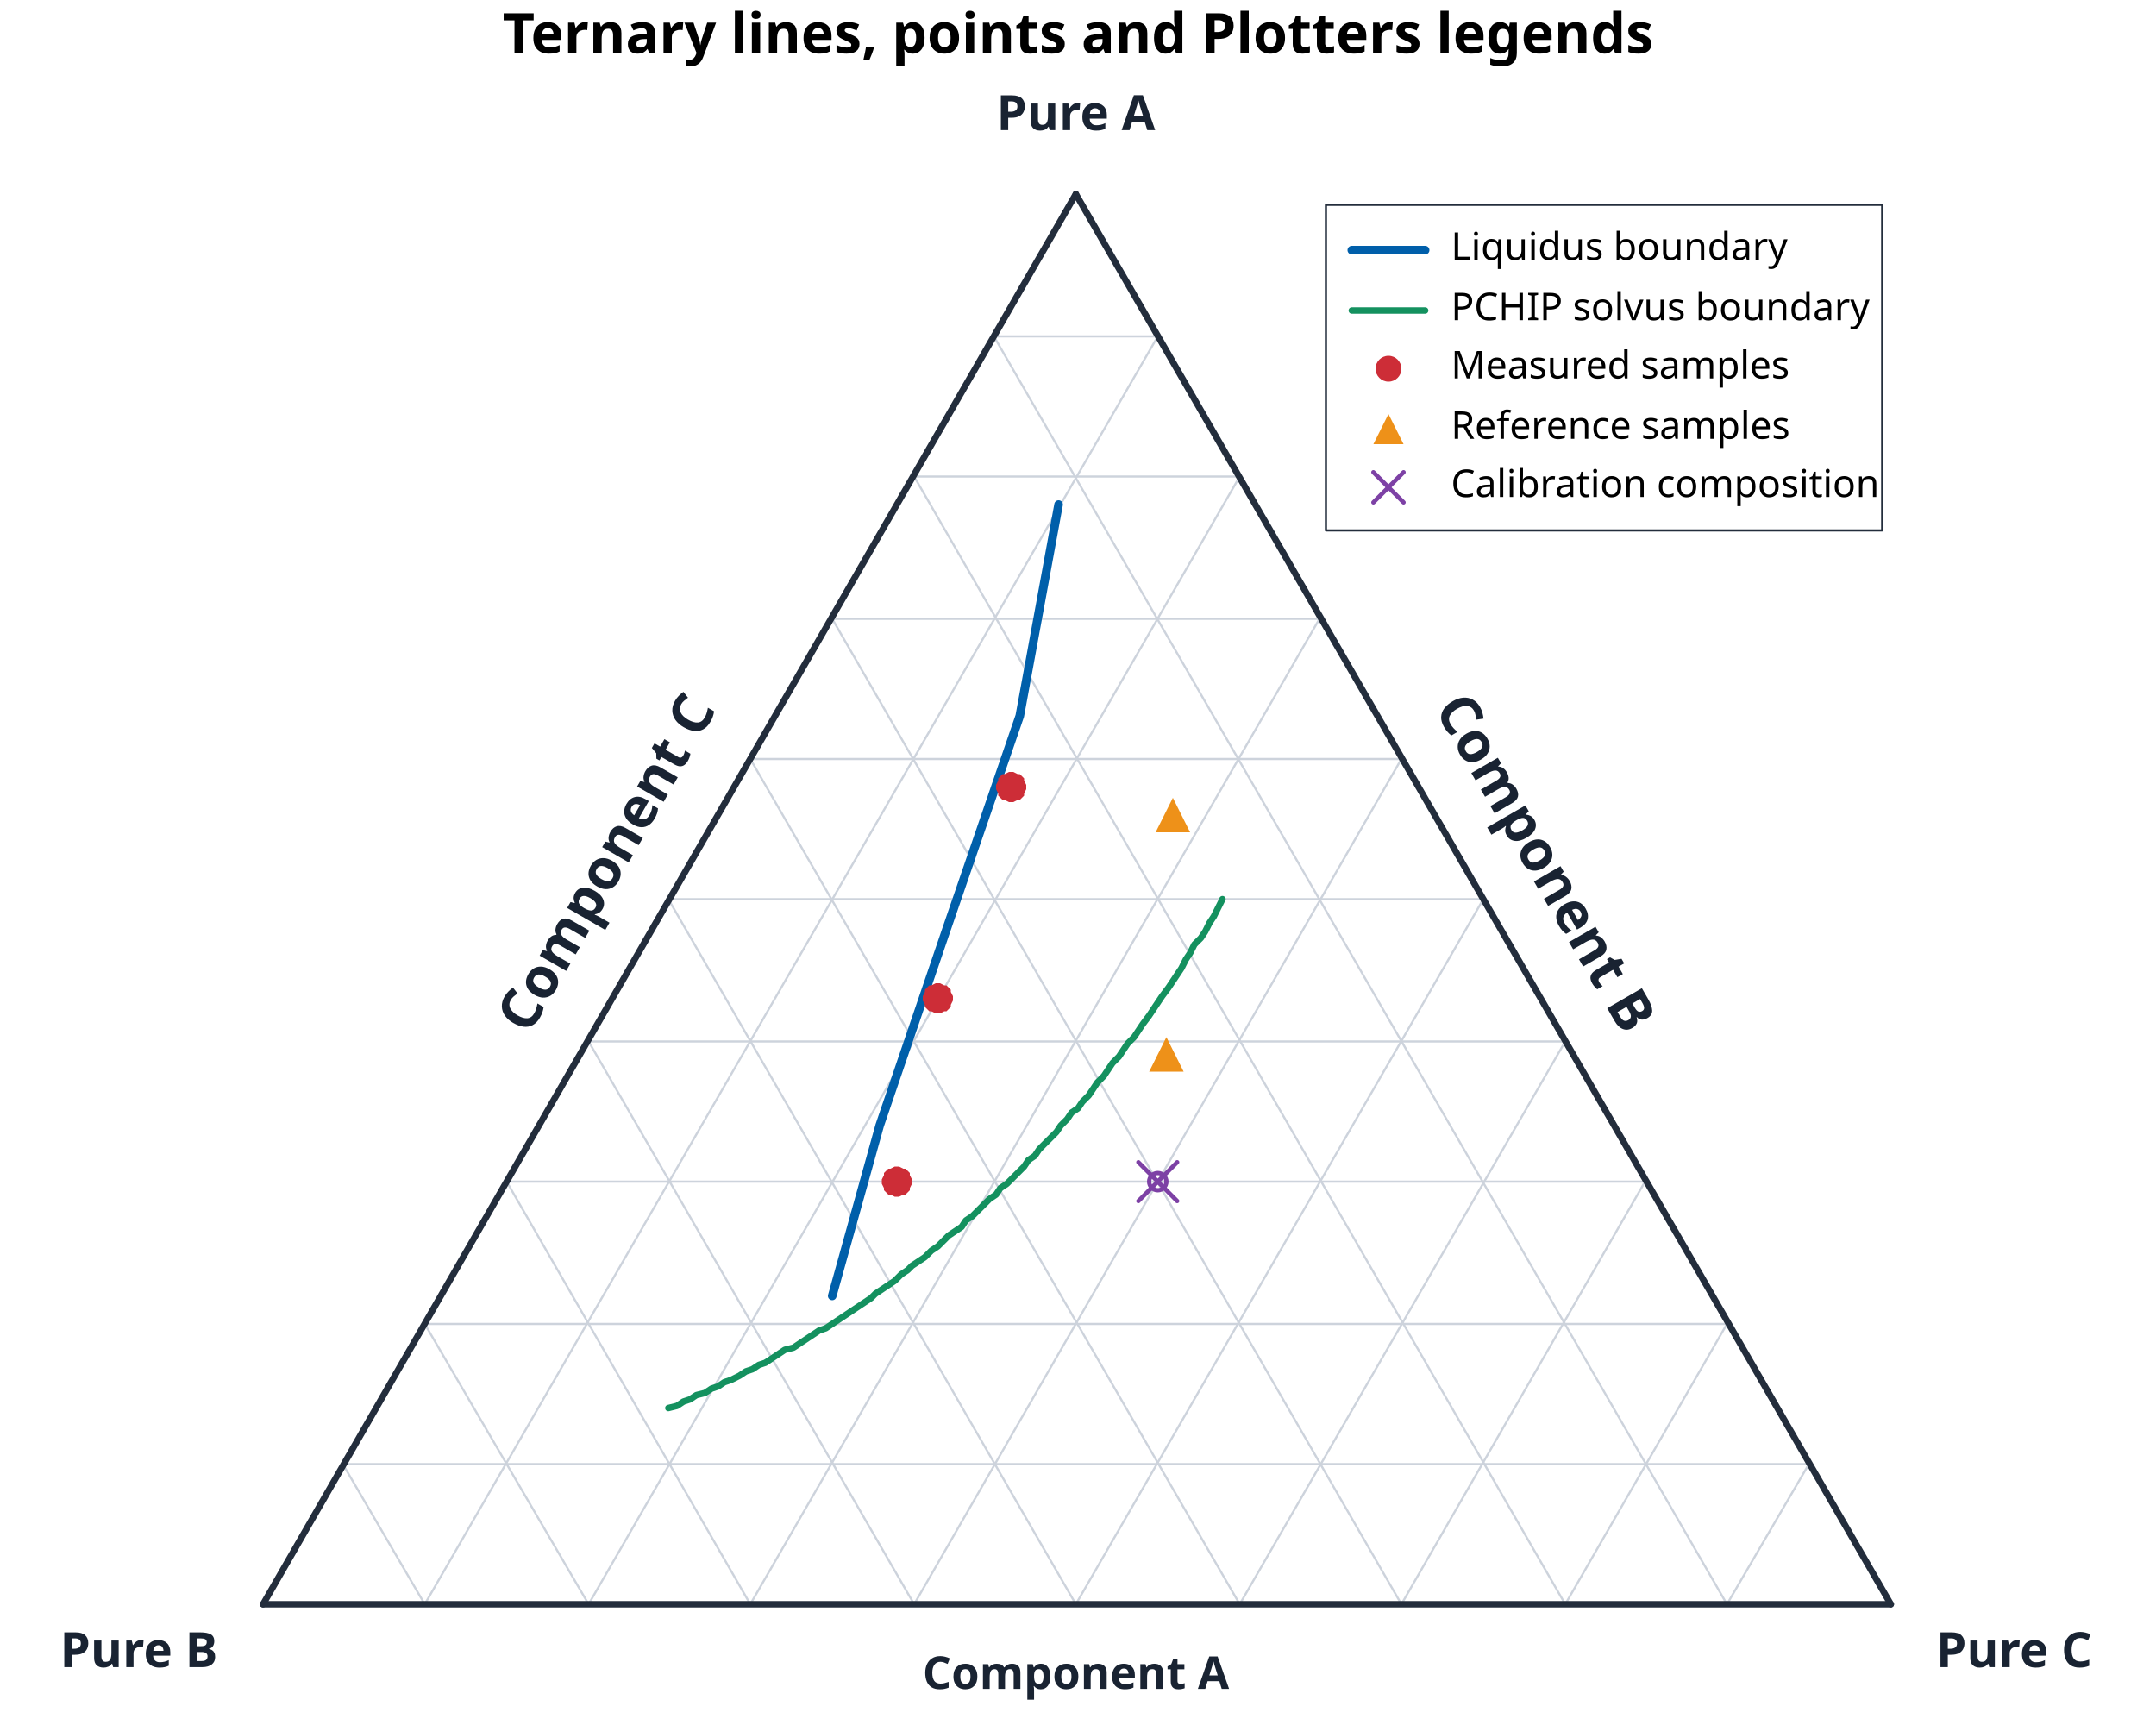
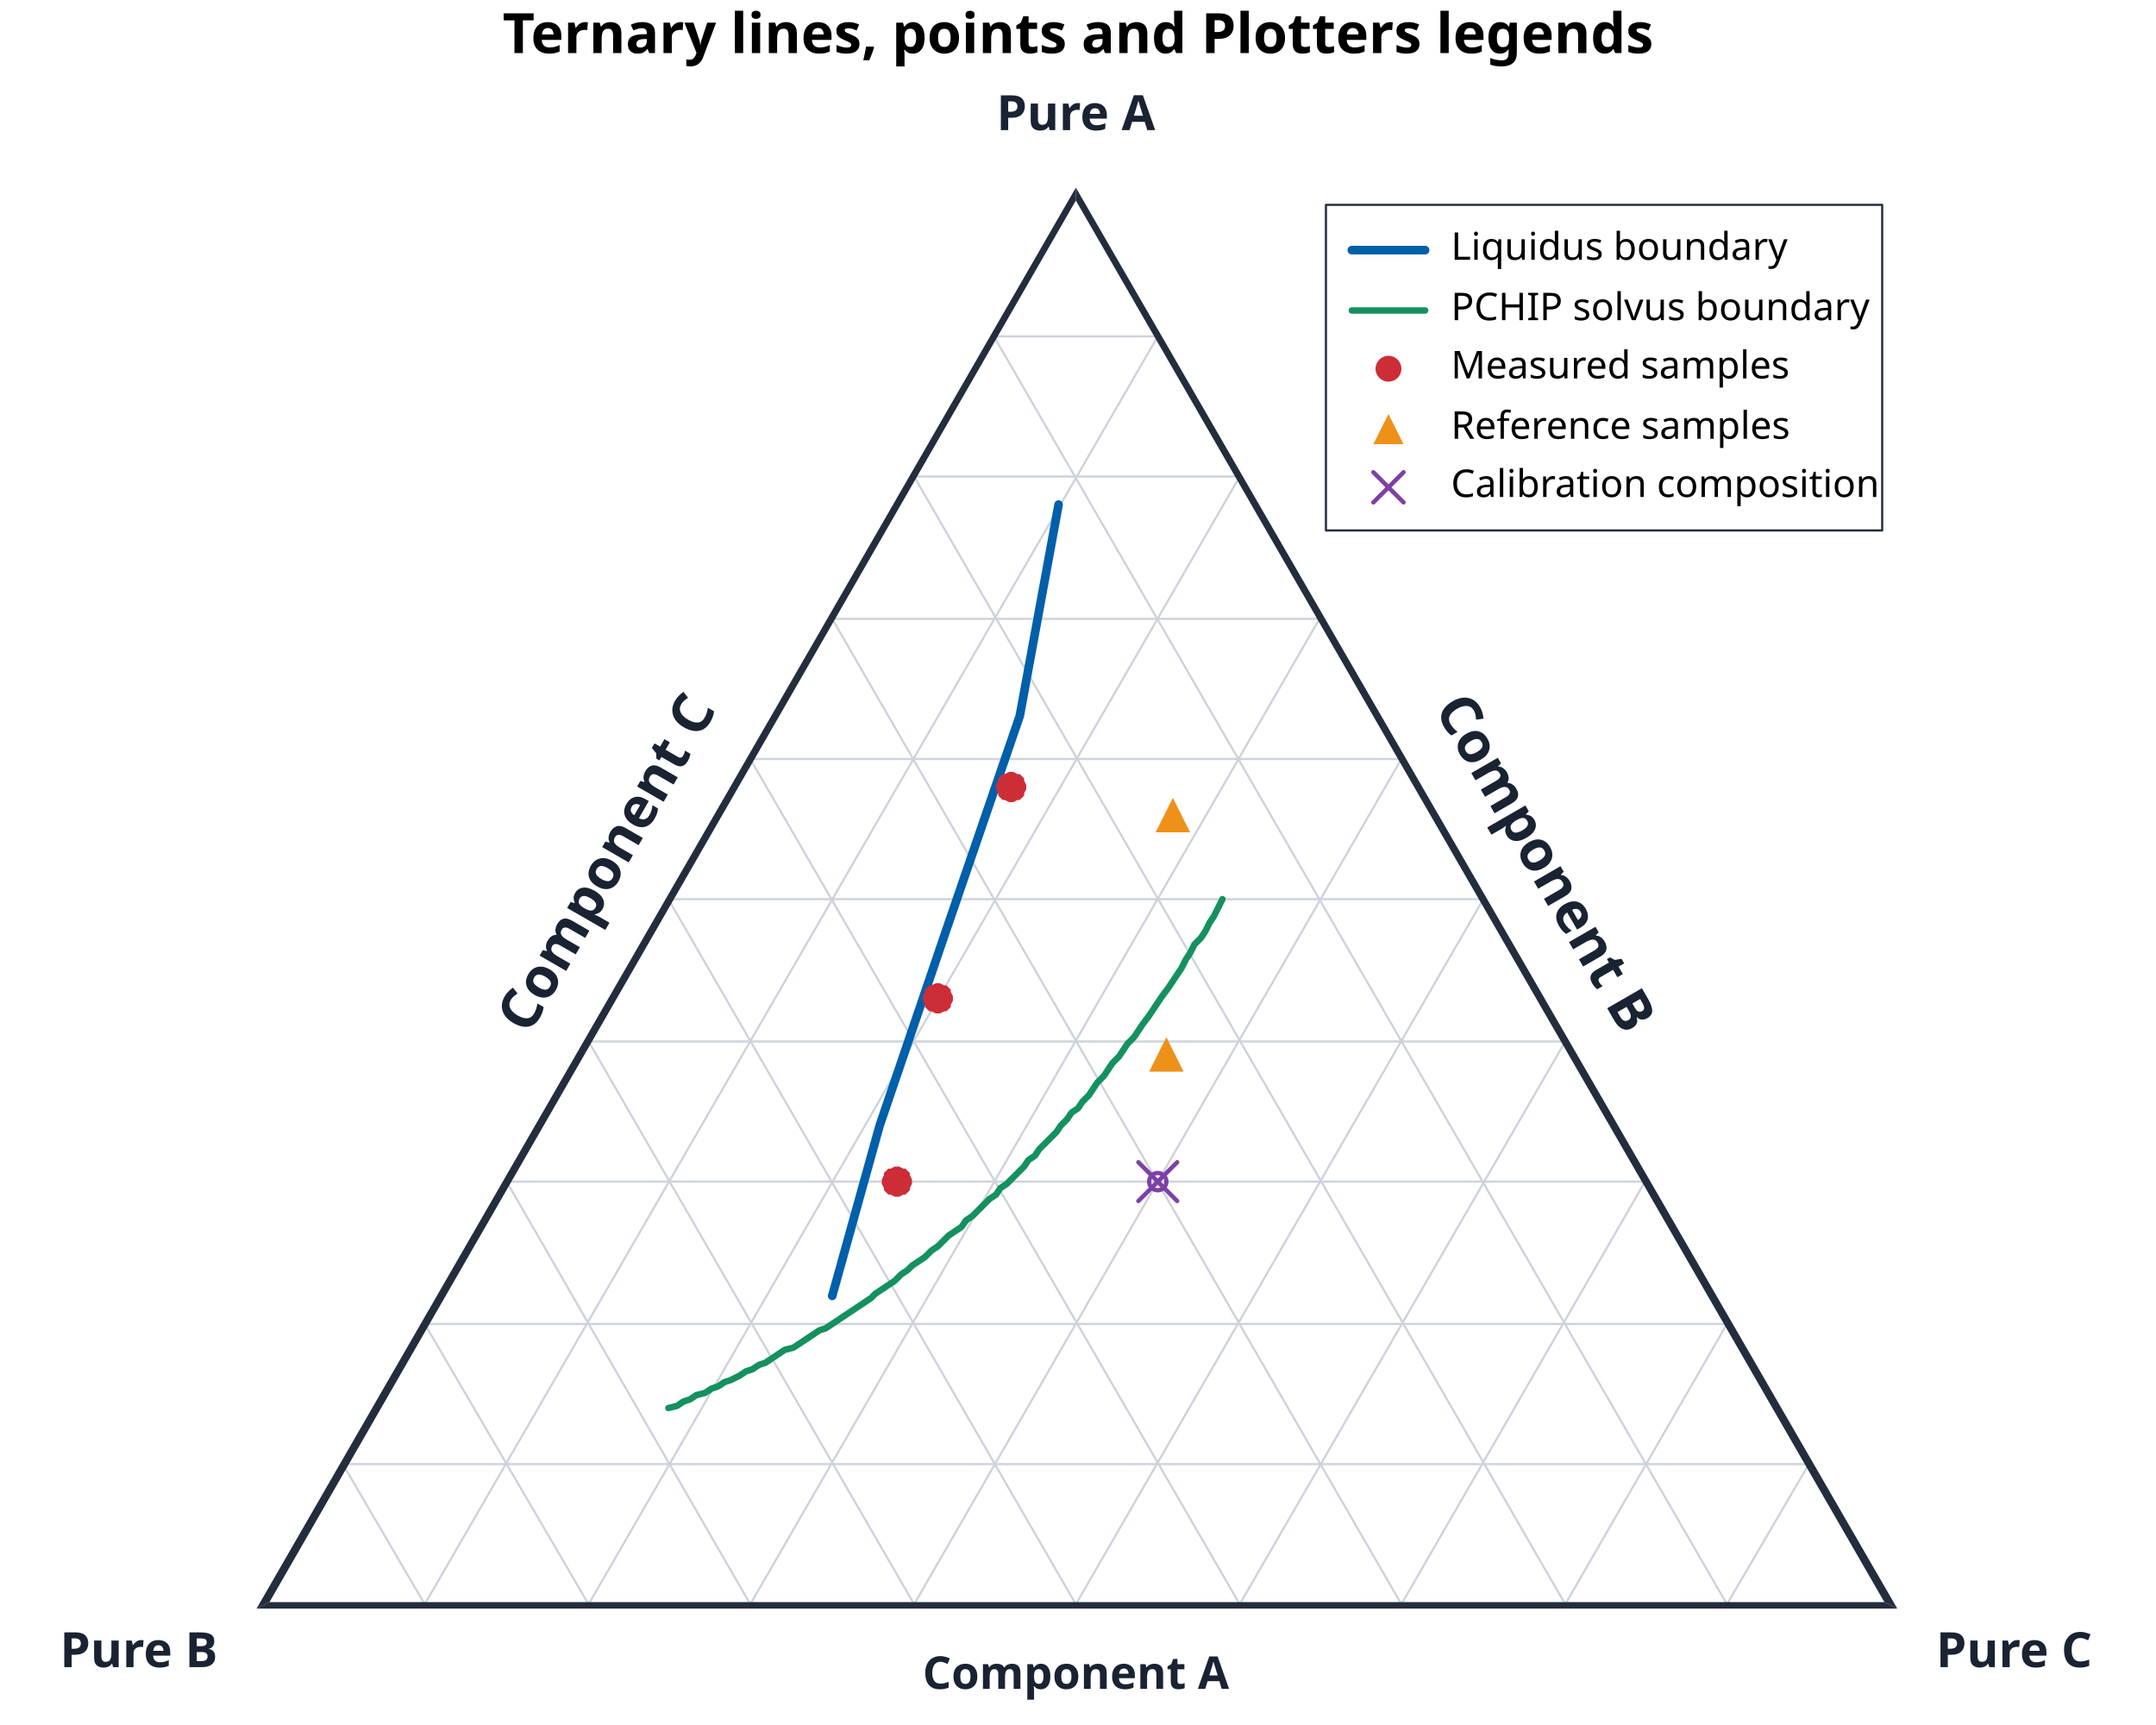
<svg xmlns="http://www.w3.org/2000/svg" width="1000" height="800" viewBox="0 0 1000 800">
  <g id="ternary-geometry" shape-rendering="geometricPrecision" stroke-linecap="round" stroke-linejoin="round">
    <rect x="0" y="0" width="1000" height="800" opacity="1" fill="#FFFFFF" stroke="none" />
    <polyline fill="none" opacity="1" stroke="#CDD3DC" stroke-width="1" points="159,679 839,679 " />
    <polyline fill="none" opacity="1" stroke="#CDD3DC" stroke-width="1" points="197,614 801,614 " />
    <polyline fill="none" opacity="1" stroke="#CDD3DC" stroke-width="1" points="235,548 763,548 " />
    <polyline fill="none" opacity="1" stroke="#CDD3DC" stroke-width="1" points="273,483 726,483 " />
    <polyline fill="none" opacity="1" stroke="#CDD3DC" stroke-width="1" points="310,417 688,417 " />
    <polyline fill="none" opacity="1" stroke="#CDD3DC" stroke-width="1" points="348,352 650,352 " />
    <polyline fill="none" opacity="1" stroke="#CDD3DC" stroke-width="1" points="386,287 612,287 " />
    <polyline fill="none" opacity="1" stroke="#CDD3DC" stroke-width="1" points="424,221 575,221 " />
    <polyline fill="none" opacity="1" stroke="#CDD3DC" stroke-width="1" points="461,156 537,156 " />
    <polyline fill="none" opacity="1" stroke="#CDD3DC" stroke-width="1" points="461,156 801,744 " />
    <polyline fill="none" opacity="1" stroke="#CDD3DC" stroke-width="1" points="424,221 726,744 " />
    <polyline fill="none" opacity="1" stroke="#CDD3DC" stroke-width="1" points="386,287 650,744 " />
    <polyline fill="none" opacity="1" stroke="#CDD3DC" stroke-width="1" points="348,352 575,744 " />
    <polyline fill="none" opacity="1" stroke="#CDD3DC" stroke-width="1" points="310,417 499,744 " />
    <polyline fill="none" opacity="1" stroke="#CDD3DC" stroke-width="1" points="273,483 424,744 " />
    <polyline fill="none" opacity="1" stroke="#CDD3DC" stroke-width="1" points="235,548 348,744 " />
    <polyline fill="none" opacity="1" stroke="#CDD3DC" stroke-width="1" points="197,614 273,744 " />
    <polyline fill="none" opacity="1" stroke="#CDD3DC" stroke-width="1" points="159,679 197,744 " />
    <polyline fill="none" opacity="1" stroke="#CDD3DC" stroke-width="1" points="537,156 197,744 " />
    <polyline fill="none" opacity="1" stroke="#CDD3DC" stroke-width="1" points="575,221 273,744 " />
    <polyline fill="none" opacity="1" stroke="#CDD3DC" stroke-width="1" points="612,287 348,744 " />
    <polyline fill="none" opacity="1" stroke="#CDD3DC" stroke-width="1" points="650,352 424,744 " />
    <polyline fill="none" opacity="1" stroke="#CDD3DC" stroke-width="1" points="688,417 499,744 " />
    <polyline fill="none" opacity="1" stroke="#CDD3DC" stroke-width="1" points="726,483 575,744 " />
    <polyline fill="none" opacity="1" stroke="#CDD3DC" stroke-width="1" points="763,548 650,744 " />
    <polyline fill="none" opacity="1" stroke="#CDD3DC" stroke-width="1" points="801,614 726,744 " />
    <polyline fill="none" opacity="1" stroke="#CDD3DC" stroke-width="1" points="839,679 801,744 " />
-     <polyline fill="none" opacity="1" stroke="#232D3C" stroke-width="3" points="122,744 877,744 " />
-     <polyline fill="none" opacity="1" stroke="#232D3C" stroke-width="3" points="877,744 499,90 " />
-     <polyline fill="none" opacity="1" stroke="#232D3C" stroke-width="3" points="499,90 122,744 " />
    <polyline fill="none" opacity="1" stroke="#005FAA" stroke-width="4" points="491,234 473,332 439,431 408,522 386,601 " />
    <polyline fill="none" opacity="1" stroke="#14915F" stroke-width="3" points="310,653 314,652 317,650 320,649 323,647 327,646 330,644 333,643 336,641 339,640 343,638 346,636 349,635 352,633 355,632 358,630 361,628 364,626 368,625 371,623 374,621 377,619 380,617 383,616 386,614 389,612 392,610 395,608 398,606 401,604 404,602 406,600 409,598 412,596 415,594 418,591 421,589 423,587 426,585 429,583 432,580 435,578 437,576 440,573 443,571 446,569 448,566 451,564 454,561 456,559 459,556 462,554 464,551 467,549 470,546 472,544 475,541 477,538 480,536 482,533 485,530 487,528 490,525 492,522 495,519 497,516 500,514 502,511 505,508 507,505 509,502 512,499 514,496 516,493 519,490 521,487 523,484 526,481 528,478 530,475 533,471 535,468 537,465 539,462 542,458 544,455 546,452 548,449 550,445 552,442 554,438 557,435 559,432 561,428 563,425 565,421 567,417 " />
    <polygon opacity="1" fill="#CD2D37" points="476,365 476,364 475,362 475,361 474,360 473,359 472,359 470,358 469,358 468,358 466,359 465,359 464,360 463,361 463,362 462,364 462,365 462,366 463,368 463,369 464,370 465,371 466,371 468,372 469,372 470,372 472,371 473,371 474,370 475,369 475,368 476,366 " />
    <polygon opacity="1" fill="#CD2D37" points="442,463 442,462 441,460 441,459 440,458 439,457 438,457 436,456 435,456 434,456 432,457 431,457 430,458 429,459 429,460 428,462 428,463 428,464 429,466 429,467 430,468 431,469 432,469 434,470 435,470 436,470 438,469 439,469 440,468 441,467 441,466 442,464 " />
    <polygon opacity="1" fill="#CD2D37" points="423,548 423,547 422,545 422,544 421,543 420,542 419,542 417,541 416,541 415,541 413,542 412,542 411,543 410,544 410,545 409,547 409,548 409,549 410,551 410,552 411,553 412,554 413,554 415,555 416,555 417,555 419,554 420,554 421,553 422,552 422,551 423,549 " />
    <polygon opacity="1" fill="#EE9119" points="544,370 552,386 536,386 " />
    <polygon opacity="1" fill="#EE9119" points="541,481 549,497 533,497 " />
    <line opacity="1" stroke="#7D41A5" stroke-width="2" x1="528" y1="539" x2="546" y2="557" />
    <line opacity="1" stroke="#7D41A5" stroke-width="2" x1="528" y1="557" x2="546" y2="539" />
    <circle cx="537" cy="548" r="4" opacity="1" fill="none" stroke="#7D41A5" stroke-width="2" />
+     <polygon opacity="1" fill="#232D3C" points="119,746 880,746 874,743 125,743 " />
+     <polygon opacity="1" fill="#232D3C" points="880,746 499,87 499,93 874,743 " />
+     <polygon opacity="1" fill="#232D3C" points="499,87 119,746 125,743 499,93 " />
    <rect x="615" y="95" width="258" height="151" opacity="0.88" fill="#FFFFFF" stroke="none" />
    <rect x="615" y="95" width="258" height="151" opacity="1" fill="none" stroke="#232D3C" />
    <polyline fill="none" opacity="1" stroke="#005FAA" stroke-width="4" points="627,116 661,116 " />
    <polyline fill="none" opacity="1" stroke="#14915F" stroke-width="3" points="627,144 661,144 " />
    <circle cx="644" cy="171" r="6" opacity="1" fill="#CD2D37" stroke="none" stroke-width="1" />
    <polygon opacity="1" fill="#EE9119" points="644,192 637,206 651,206 " />
    <line opacity="1" stroke="#7D41A5" stroke-width="2" x1="637" y1="219" x2="651" y2="233" />
    <line opacity="1" stroke="#7D41A5" stroke-width="2" x1="637" y1="233" x2="651" y2="219" />
  </g>
  <g id="ternary-text">
    <text x="500" y="5" dy="0.76em" text-anchor="middle" font-family="sans-serif" font-size="25.806" opacity="1" fill="#000000" font-weight="bold">
Ternary lines, points and Plotters legends
</text>
    <text x="499" y="778" dy="0.5ex" text-anchor="middle" font-family="sans-serif" font-size="20.968" opacity="1" fill="#192332" font-weight="bold">
Component A
</text>
    <text x="499" y="66" dy="-0.5ex" text-anchor="middle" font-family="sans-serif" font-size="22.581" opacity="1" fill="#192332" font-weight="bold">
Pure A
</text>
    <text x="101" y="756" dy="0.76em" text-anchor="end" font-family="sans-serif" font-size="22.581" opacity="1" fill="#192332" font-weight="bold">
Pure B
</text>
    <text x="898" y="756" dy="0.76em" text-anchor="start" font-family="sans-serif" font-size="22.581" opacity="1" fill="#192332" font-weight="bold">
Pure C
</text>
    <text x="673" y="107" dy="0.76em" text-anchor="start" font-family="sans-serif" font-size="17.742" opacity="1" fill="#000000">
Liquidus boundary
</text>
    <text x="673" y="135" dy="0.76em" text-anchor="start" font-family="sans-serif" font-size="17.742" opacity="1" fill="#000000">
PCHIP solvus boundary
</text>
    <text x="673" y="162" dy="0.76em" text-anchor="start" font-family="sans-serif" font-size="17.742" opacity="1" fill="#000000">
Measured samples
</text>
    <text x="673" y="190" dy="0.76em" text-anchor="start" font-family="sans-serif" font-size="17.742" opacity="1" fill="#000000">
Reference samples
</text>
    <text x="673" y="217" dy="0.76em" text-anchor="start" font-family="sans-serif" font-size="17.742" opacity="1" fill="#000000">
Calibration composition
</text>
    <text x="717" y="400" text-anchor="middle" dominant-baseline="middle" transform="rotate(59.97288 717 400)" font-family="sans-serif" font-size="26" fill="#192332" fill-opacity="1" font-weight="bold">Component B</text>
    <text x="281" y="400" text-anchor="middle" dominant-baseline="middle" transform="rotate(-60.03859 281 400)" font-family="sans-serif" font-size="26" fill="#192332" fill-opacity="1" font-weight="bold">Component C</text>
  </g>
</svg>
